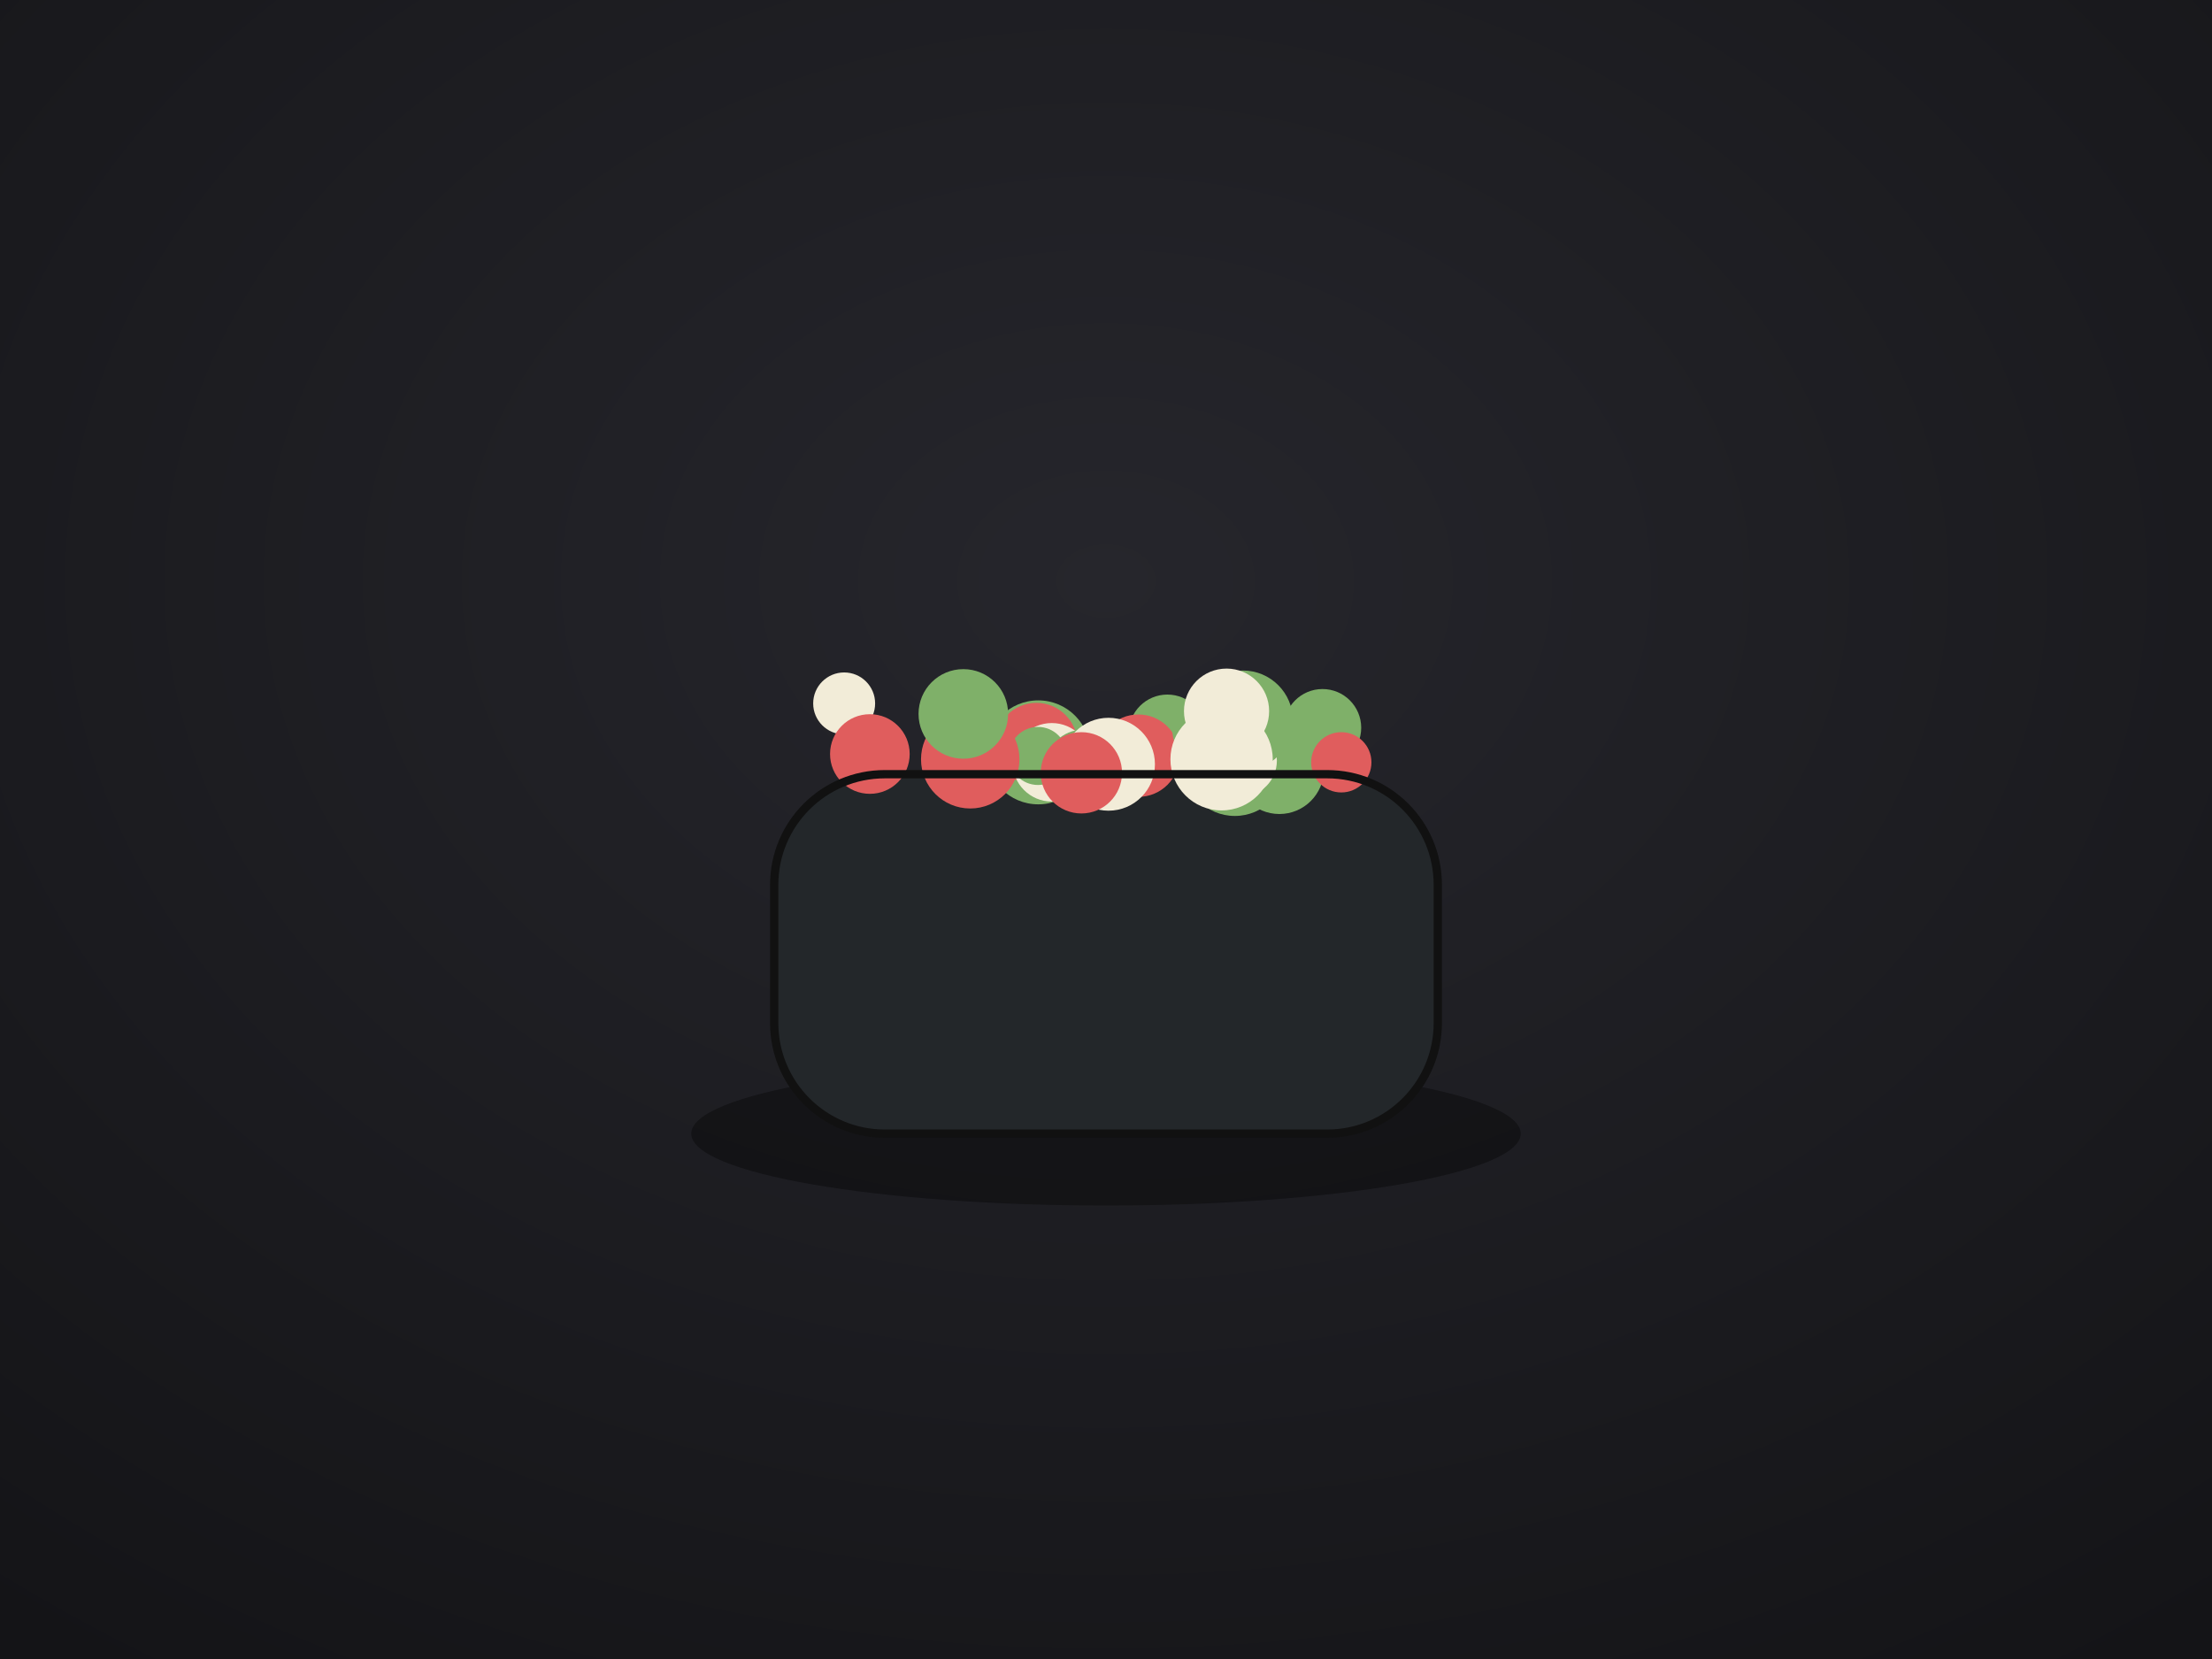
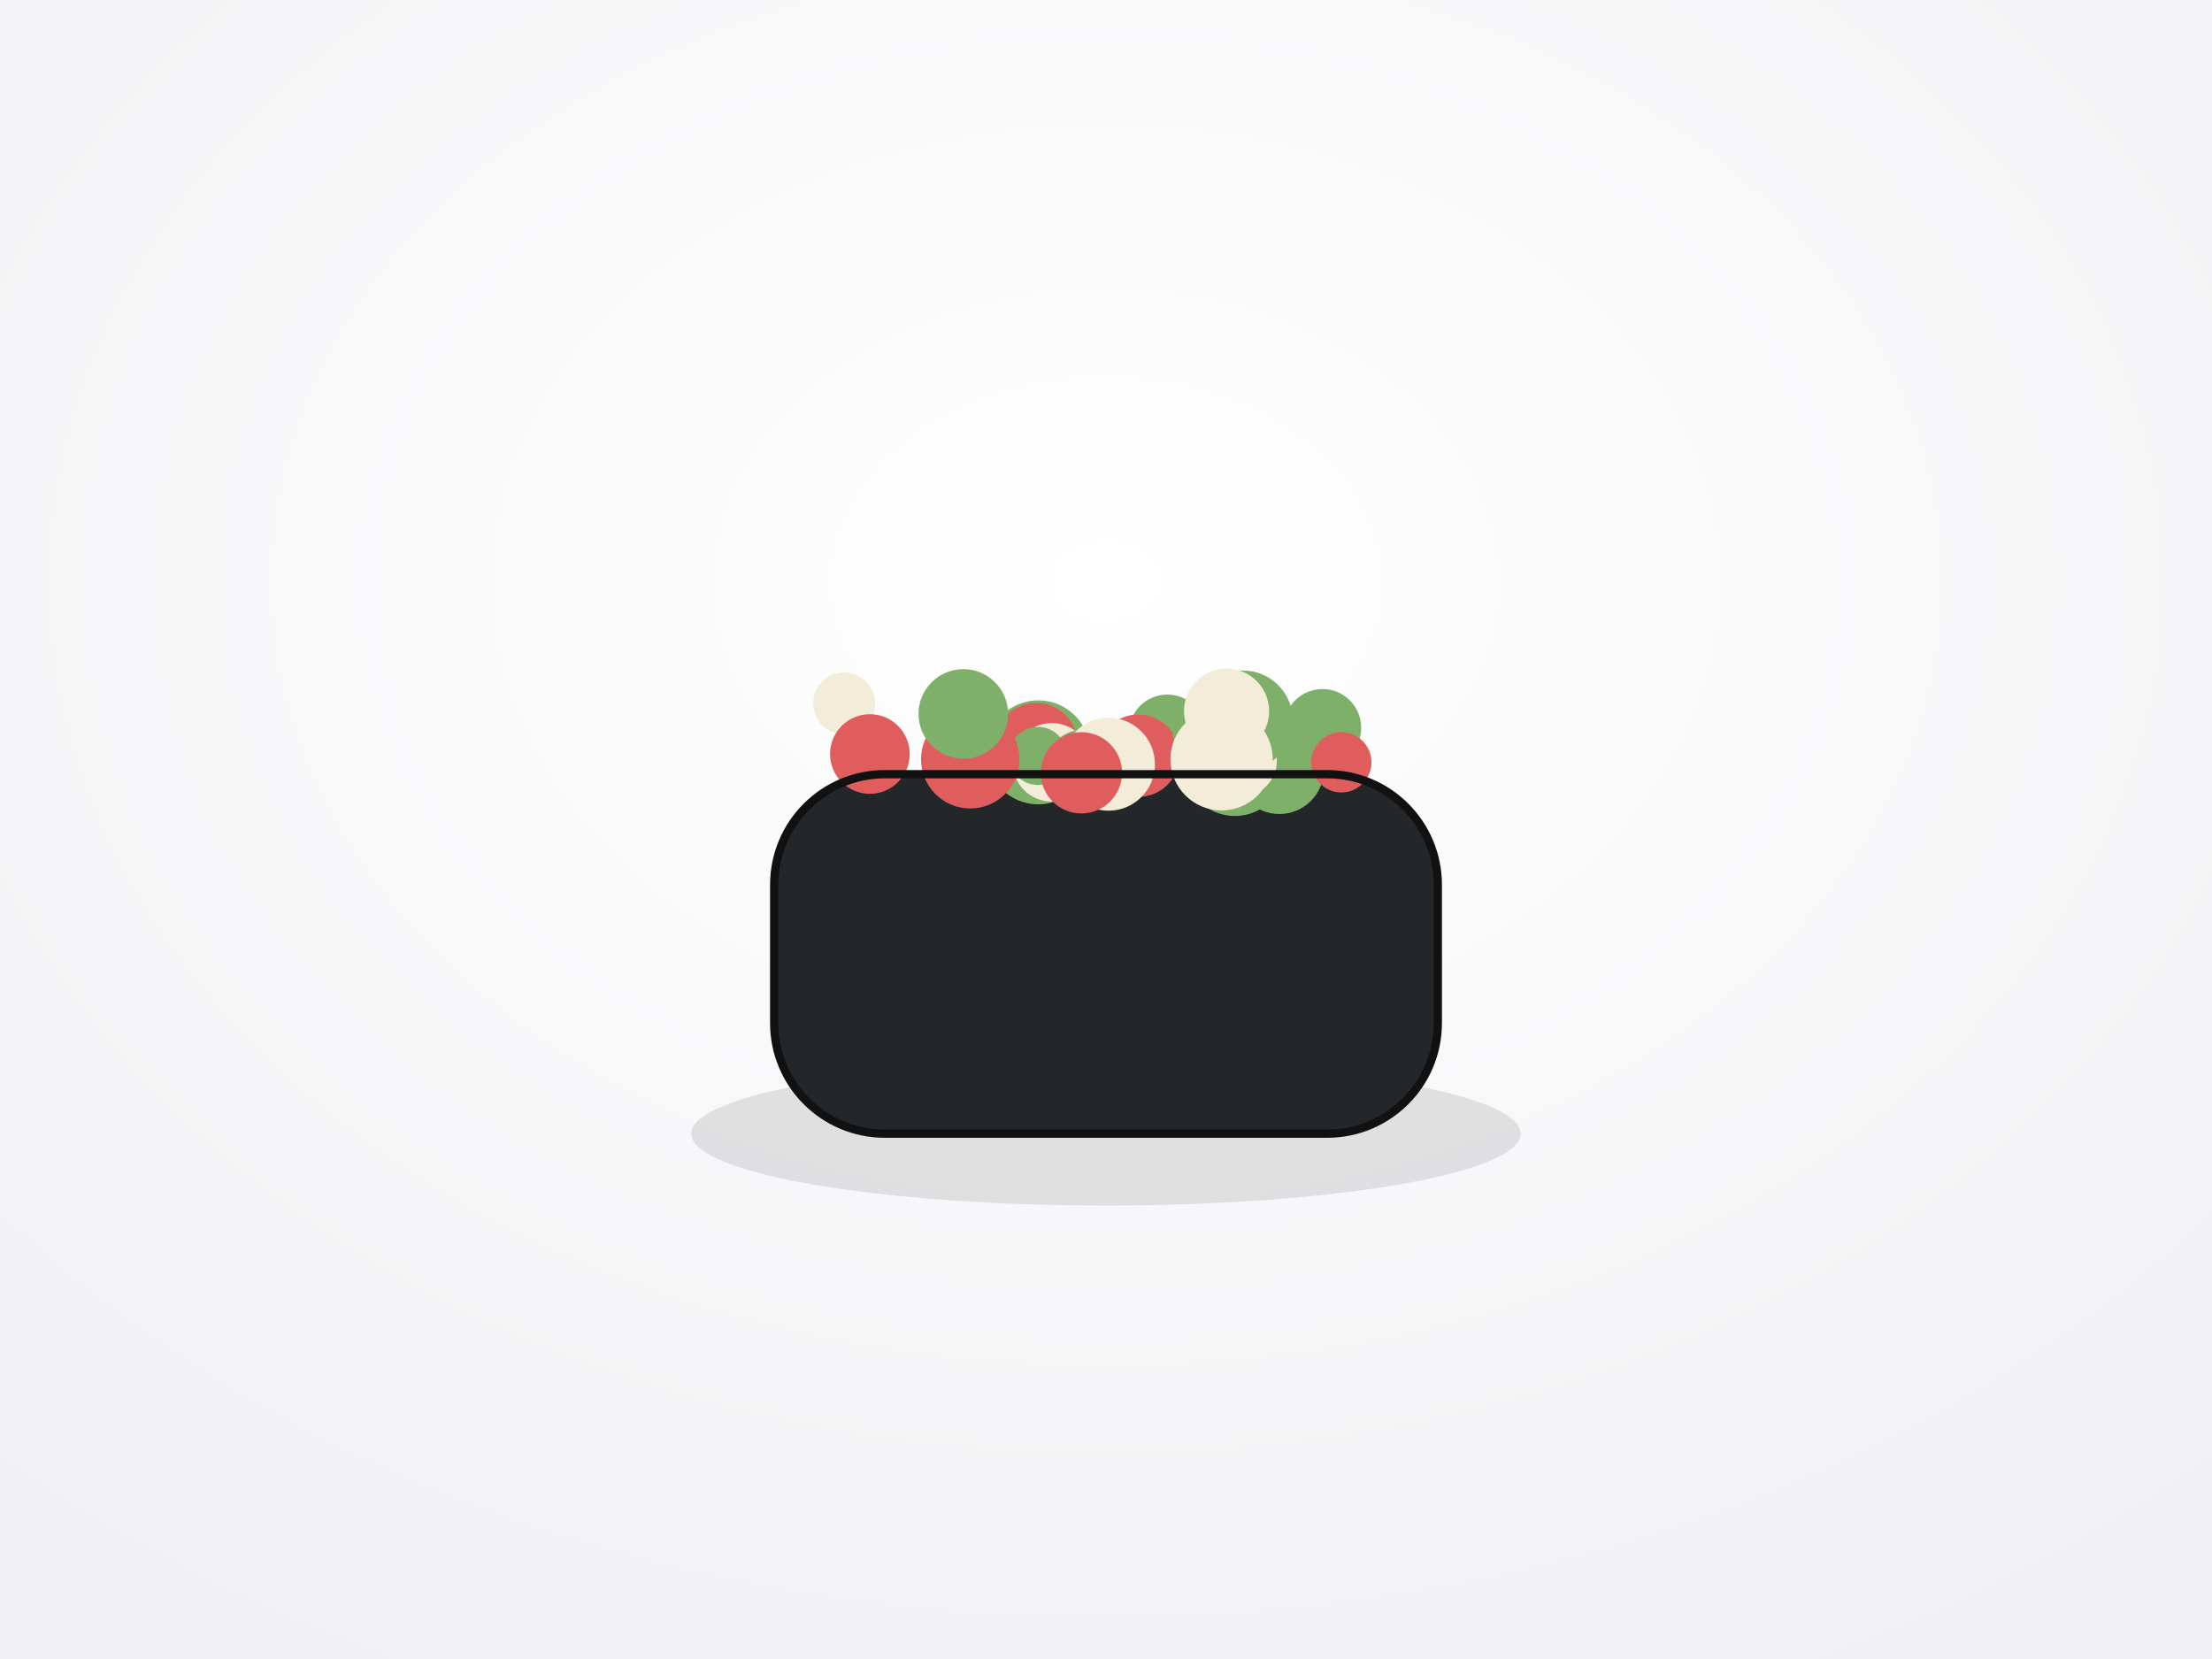
<svg xmlns="http://www.w3.org/2000/svg" viewBox="0 0 800 600">
  <defs>
    <radialGradient id="bg-ebi-maki-gunkan" cx="50%" cy="35%" r="80%">
-       <stop offset="0%" stop-color="#26262c" />
-       <stop offset="100%" stop-color="#141417" />
+       <stop offset="0%" stop-color="#ffffff" />
+       <stop offset="100%" stop-color="#efeff2" />
    </radialGradient>
  </defs>
  <rect width="800" height="600" fill="url(#bg-ebi-maki-gunkan)" />
-   <ellipse cx="400" cy="410" rx="150" ry="26" fill="#000" opacity="0.35" />
+   <ellipse cx="400" cy="410" rx="150" ry="26" fill="#000" opacity="0.1" />
  <rect x="280" y="280" width="240" height="130" rx="40" fill="#23272a" />
  <circle cx="375.5" cy="272.1" r="18.8" fill="#7fb069" />
  <circle cx="422.2" cy="265.2" r="14.0" fill="#7fb069" />
  <circle cx="462.7" cy="278.3" r="16.1" fill="#7fb069" />
  <circle cx="446.6" cy="276.6" r="18.5" fill="#7fb069" />
  <circle cx="411.7" cy="273.3" r="14.9" fill="#e05d5d" />
  <circle cx="374.8" cy="269.1" r="14.9" fill="#e05d5d" />
  <circle cx="471.4" cy="267.6" r="12.3" fill="#7fb069" />
  <circle cx="438.5" cy="263.9" r="14.5" fill="#7fb069" />
  <circle cx="380.4" cy="275.7" r="14.2" fill="#f2ecd8" />
  <circle cx="448.8" cy="275.1" r="13.0" fill="#f2ecd8" />
  <circle cx="478.3" cy="263.2" r="14.0" fill="#7fb069" />
  <circle cx="375.4" cy="273.4" r="10.5" fill="#7fb069" />
  <circle cx="305.3" cy="254.4" r="11.2" fill="#f2ecd8" />
  <circle cx="450.1" cy="260.9" r="15.0" fill="#f2ecd8" />
  <circle cx="449.5" cy="260.6" r="18.1" fill="#7fb069" />
  <circle cx="391.7" cy="277.5" r="13.6" fill="#7fb069" />
  <circle cx="443.6" cy="257.2" r="15.4" fill="#f2ecd8" />
  <circle cx="400.9" cy="276.4" r="16.8" fill="#f2ecd8" />
  <circle cx="441.8" cy="274.6" r="18.5" fill="#f2ecd8" />
  <circle cx="391.1" cy="279.5" r="14.7" fill="#e05d5d" />
  <circle cx="485.1" cy="275.7" r="10.9" fill="#e05d5d" />
  <circle cx="350.9" cy="274.6" r="17.8" fill="#e05d5d" />
  <circle cx="348.4" cy="258.2" r="16.2" fill="#7fb069" />
  <circle cx="314.6" cy="272.7" r="14.4" fill="#e05d5d" />
  <rect x="280" y="280" width="240" height="130" rx="40" fill="none" stroke="#111" stroke-width="3" />
</svg>
